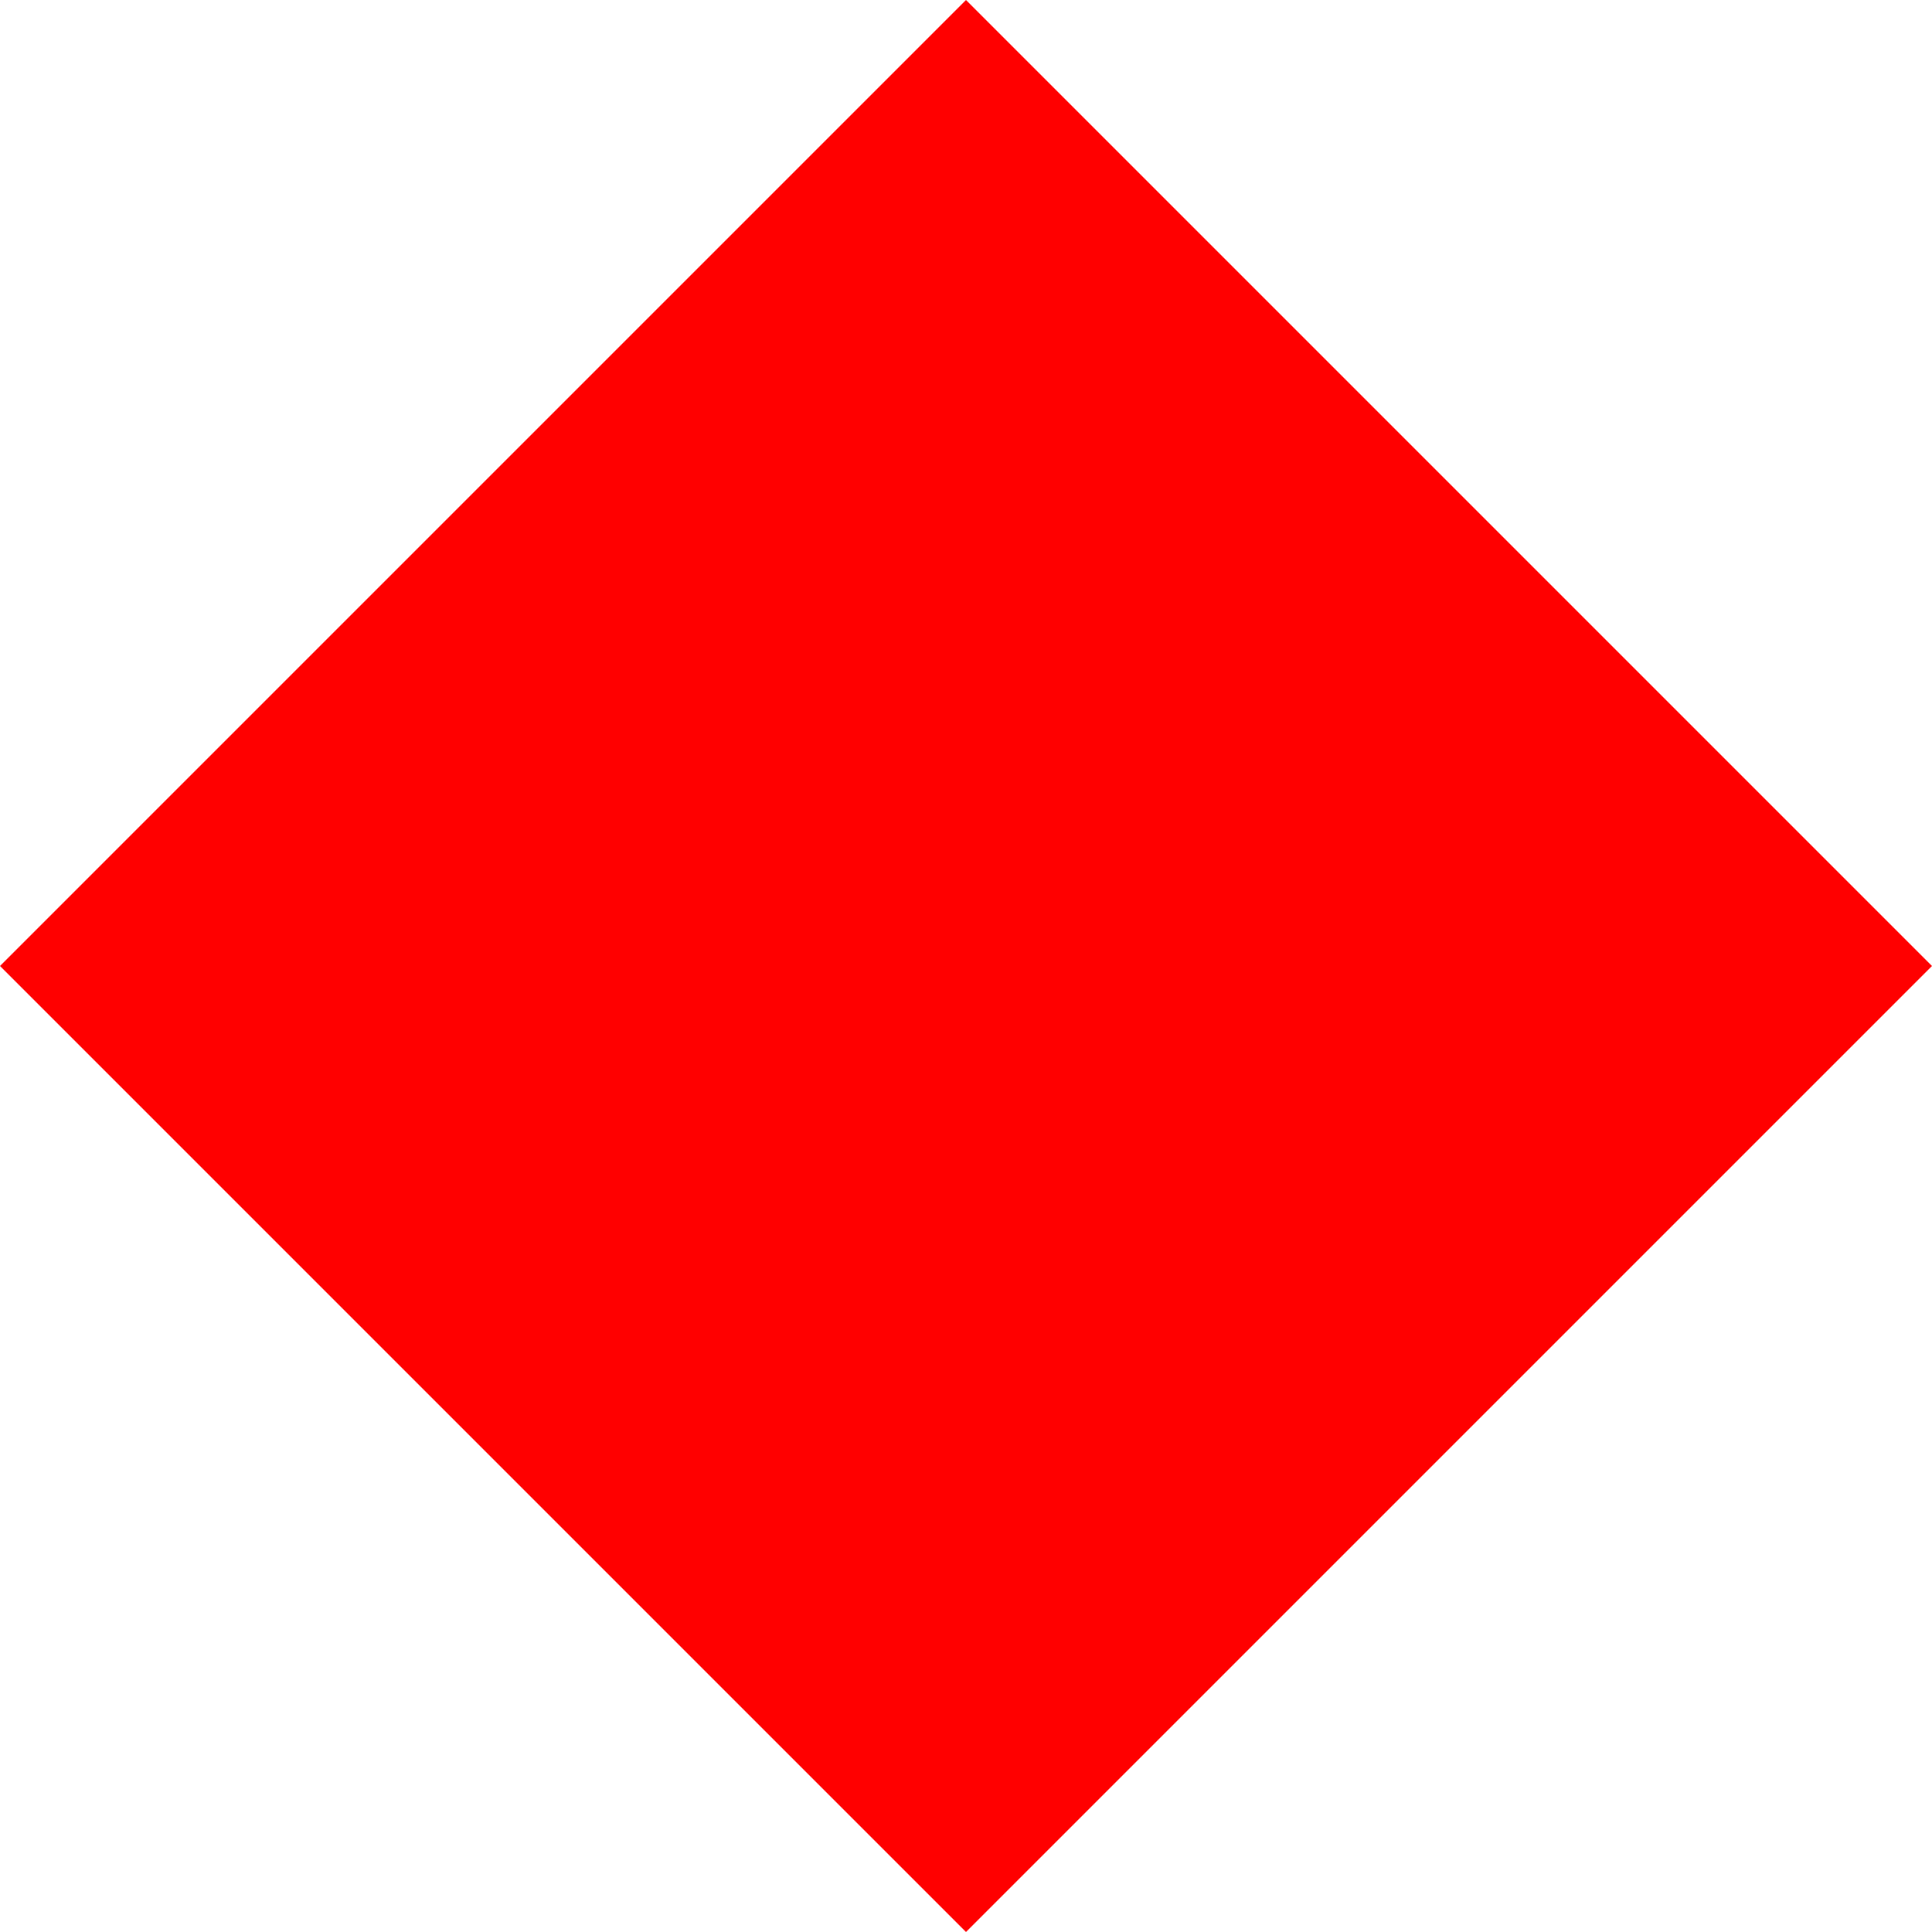
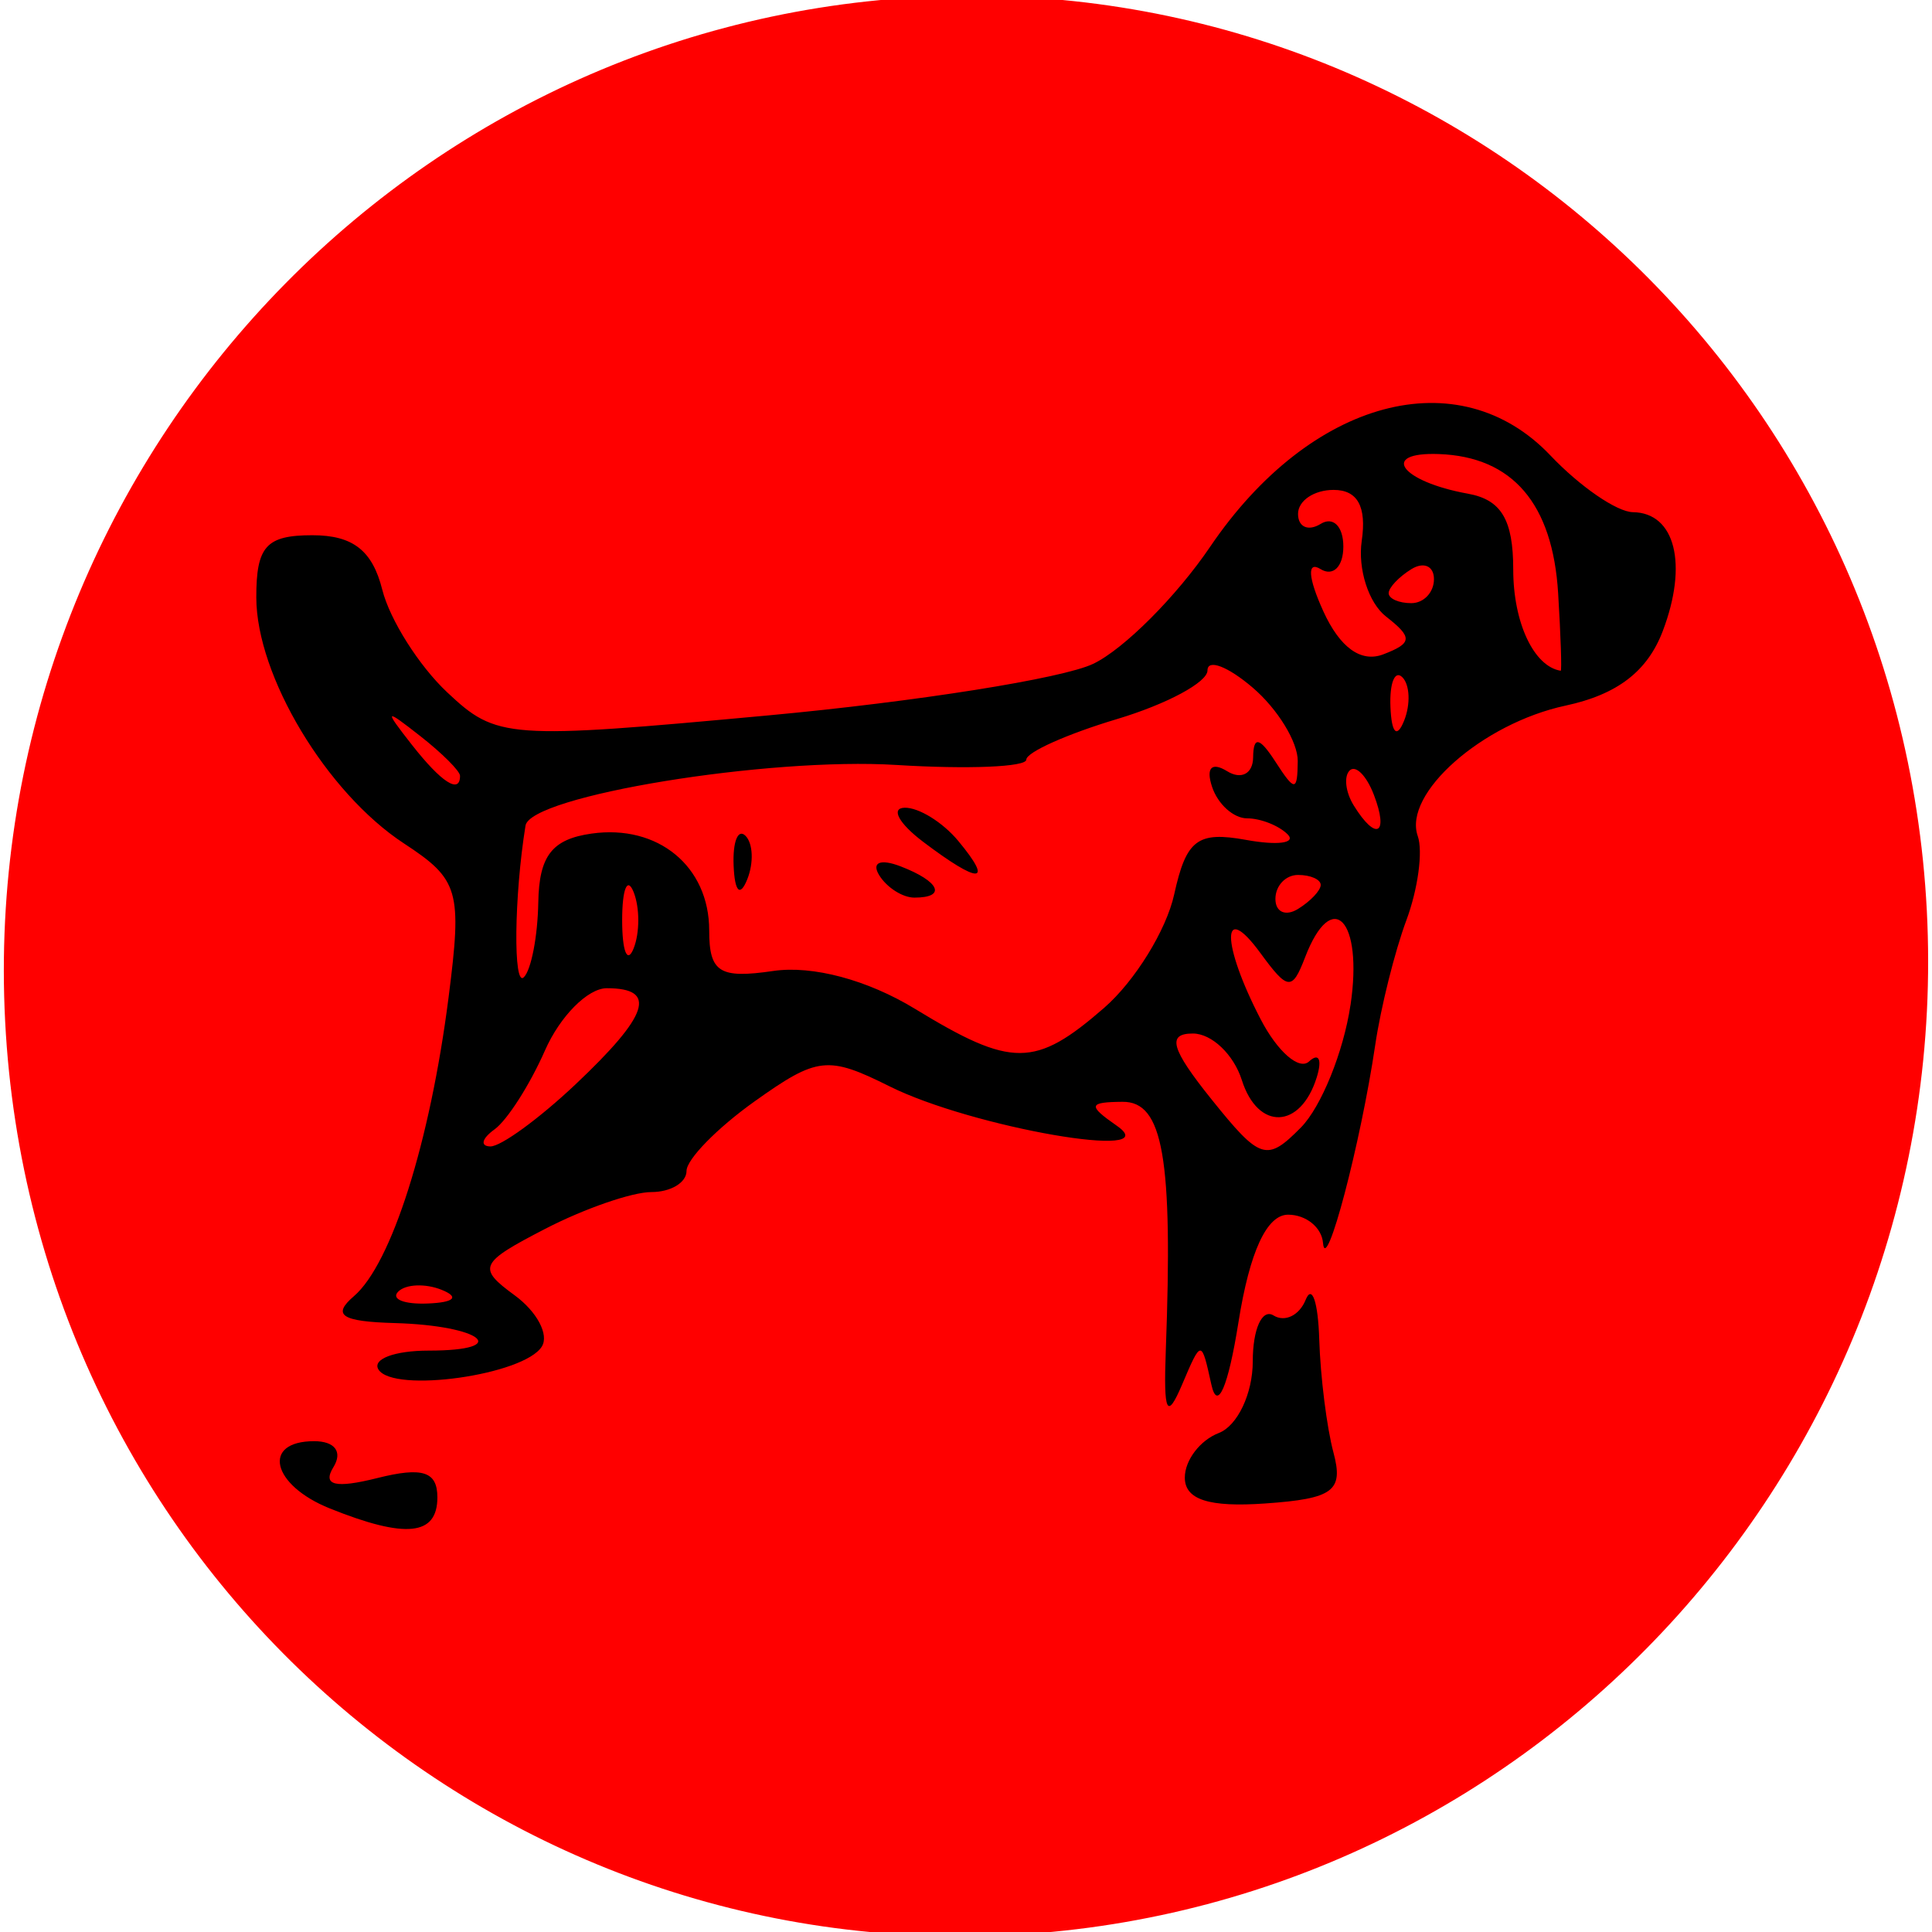
- <svg xmlns="http://www.w3.org/2000/svg" version="1.0" width="77.782" height="77.782" id="svg2">
-   <defs id="defs7" />
-   <rect width="55" height="55" x="-27.5" y="27.5" transform="matrix(0.7071068,-0.7071068,0.7071068,0.7071068,0,0)" id="rect4" style="opacity:1;fill:#ff0000;fill-opacity:1" />
+ <svg xmlns="http://www.w3.org/2000/svg" id="svg2" version="1.1" width="85.3" height="85.3">
+   <defs id="defs6">
+     </defs>
+   <path style="fill:#ff0000;fill-opacity:1;fill-rule:evenodd;stroke:#ff0000;stroke-width:1.923;stroke-linecap:square;stroke-miterlimit:4;stroke-opacity:1;stroke-dasharray:none" id="path2822" d="m 59.12,38.994 a 24.902,20.279 0 1 1 -49.804,0 24.902,20.279 0 1 1 49.804,0 z" transform="matrix(1.640224,-0.09464251,0.1038165,2.013473,-17.52395,-32.62544)" />
+   <path style="fill:#000000" d="m 14.561,66.599 c -2.571,-1.033 -3.021,-2.969 -0.691,-2.969 0.917,0 1.267,0.472 0.851,1.146 -0.498,0.806 0.077,0.949 1.941,0.481 1.995,-0.501 2.649,-0.29 2.649,0.854 0,1.693 -1.394,1.837 -4.75,0.488 z m 37.75,-1.362 c 0,-0.766 0.675,-1.651 1.5,-1.968 0.825,-0.317 1.5,-1.741 1.5,-3.166 0,-1.425 0.412,-2.336 0.915,-2.025 0.503,0.311 1.142,-5.7e-5 1.421,-0.691 0.279,-0.691 0.548,0.094 0.599,1.744 0.051,1.65 0.333,3.9 0.628,5 0.454,1.696 -0.004,2.038 -3.014,2.249 -2.485,0.175 -3.549,-0.168 -3.549,-1.143 z m -0.84,-5.606 c 0.318,-8.509 -0.115,-11 -1.91,-10.985 -1.508,0.013 -1.542,0.16 -0.25,1.059 2.266,1.577 -6.393,0.075 -10.03,-1.739 -2.734,-1.364 -3.192,-1.313 -5.966,0.662 -1.652,1.177 -3.004,2.559 -3.004,3.071 0,0.513 -0.697,0.932 -1.55,0.932 -0.852,0 -2.963,0.731 -4.69,1.624 -2.91,1.505 -3.009,1.72 -1.35,2.933 0.985,0.72 1.526,1.737 1.203,2.261 -0.78,1.263 -6.56,2.076 -7.215,1.015 -0.283,-0.458 0.712,-0.833 2.211,-0.833 3.72,0 2.366,-1.106 -1.489,-1.216 -2.357,-0.067 -2.784,-0.347 -1.806,-1.186 1.66,-1.425 3.361,-6.791 4.179,-13.186 0.605,-4.724 0.464,-5.211 -1.968,-6.804 -3.419,-2.24 -6.515,-7.396 -6.52,-10.858 -0.003,-2.262 0.436,-2.75 2.477,-2.75 1.786,0 2.65,0.673 3.085,2.405 0.332,1.323 1.621,3.361 2.864,4.529 2.189,2.057 2.633,2.089 14.165,1.022 6.548,-0.606 13.01,-1.631 14.361,-2.279 1.351,-0.647 3.674,-2.974 5.163,-5.17 4.427,-6.53 10.984,-8.286 15.026,-4.025 1.295,1.365 2.932,2.49 3.636,2.5 1.871,0.025 2.442,2.3 1.319,5.252 -0.676,1.778 -2.01,2.8 -4.291,3.289 -3.676,0.788 -7.186,3.886 -6.525,5.761 0.235,0.668 0.009,2.34 -0.503,3.715 -0.512,1.375 -1.13,3.85 -1.374,5.5 -0.645,4.36 -2.186,10.21 -2.306,8.75 -0.056,-0.688 -0.75,-1.25 -1.541,-1.25 -0.944,0 -1.698,1.634 -2.193,4.75 -0.456,2.868 -0.93,3.958 -1.196,2.75 -0.441,-2 -0.441,-2 -1.292,0 -0.671,1.577 -0.823,1.259 -0.72,-1.5 z M 19.499,56.947 c -0.722,-0.289 -1.584,-0.253 -1.917,0.079 -0.332,0.332 0.258,0.569 1.312,0.525 1.165,-0.048 1.402,-0.285 0.604,-0.604 z M 59.626,44.381 c 0.564,-3.778 -0.812,-5.224 -2.007,-2.11 -0.569,1.482 -0.759,1.463 -1.969,-0.191 -1.736,-2.374 -1.73,-0.431 0.009,2.921 0.742,1.43 1.703,2.268 2.137,1.864 0.434,-0.404 0.586,-0.088 0.339,0.703 -0.716,2.291 -2.596,2.358 -3.307,0.118 -0.359,-1.13 -1.331,-2.055 -2.161,-2.055 -1.157,0 -0.966,0.676 0.817,2.899 2.158,2.689 2.444,2.78 3.953,1.25 0.895,-0.907 1.879,-3.336 2.187,-5.399 z m -34.225,3.503 c 3.255,-3.072 3.64,-4.253 1.389,-4.253 -0.837,0 -2.065,1.238 -2.73,2.75 -0.665,1.512 -1.667,3.081 -2.229,3.485 -0.561,0.404 -0.642,0.742 -0.181,0.75 0.462,0.008 2.149,-1.221 3.75,-2.731 z m 23.353,-3.391 c 1.352,-1.176 2.742,-3.428 3.088,-5.005 0.531,-2.416 1.03,-2.795 3.172,-2.406 1.398,0.254 2.224,0.143 1.836,-0.245 -0.388,-0.388 -1.194,-0.706 -1.789,-0.706 -0.596,0 -1.292,-0.625 -1.546,-1.389 -0.281,-0.843 -0.019,-1.115 0.667,-0.691 0.621,0.384 1.137,0.109 1.145,-0.611 0.011,-0.951 0.28,-0.899 0.985,0.191 0.857,1.327 0.971,1.324 0.985,-0.028 0.008,-0.84 -0.885,-2.298 -1.985,-3.24 -1.1,-0.942 -2,-1.285 -2,-0.762 0,0.523 -1.8,1.489 -4,2.148 -2.2,0.659 -3.999,1.465 -3.999,1.79 7.5e-4,0.325 -2.581,0.431 -5.736,0.235 -5.67,-0.352 -16.162,1.364 -16.375,2.678 -0.505,3.123 -0.548,7.169 -0.072,6.693 0.324,-0.324 0.61,-1.81 0.636,-3.302 0.035,-2.054 0.606,-2.792 2.351,-3.039 2.935,-0.416 5.195,1.445 5.195,4.276 0,1.851 0.454,2.138 2.83,1.789 1.733,-0.254 4.156,0.393 6.25,1.669 4.289,2.615 5.31,2.609 8.363,-0.045 z M 32.39,38.214 c -0.043,-1.054 0.193,-1.645 0.525,-1.312 0.332,0.332 0.368,1.195 0.079,1.917 -0.319,0.798 -0.556,0.561 -0.604,-0.604 z m 6.428,0.428 c -0.35,-0.567 0.051,-0.735 0.941,-0.393 1.732,0.665 2.049,1.382 0.611,1.382 -0.518,0 -1.216,-0.445 -1.552,-0.989 z m 1.934,-1.48 c -1.068,-0.808 -1.434,-1.483 -0.814,-1.5 0.62,-0.017 1.688,0.643 2.372,1.468 1.581,1.905 0.935,1.918 -1.559,0.032 z m -12.779,2.218 c -0.277,-0.688 -0.504,-0.125 -0.504,1.25 0,1.375 0.227,1.938 0.504,1.25 0.277,-0.688 0.277,-1.812 0,-2.5 z m 30.338,-0.309 c 0,-0.243 -0.45,-0.441 -1,-0.441 -0.55,0 -1,0.477 -1,1.059 0,0.582 0.45,0.781 1,0.441 0.55,-0.34 1,-0.816 1,-1.059 z m 2.345,-3.984 c -0.326,-0.849 -0.807,-1.329 -1.069,-1.067 -0.262,0.262 -0.18,0.957 0.183,1.543 0.986,1.595 1.562,1.286 0.886,-0.477 z M 20.311,34.253 c 0,-0.208 -0.787,-0.995 -1.75,-1.75 -1.586,-1.244 -1.621,-1.209 -0.378,0.378 1.306,1.666 2.128,2.195 2.128,1.372 z m 41.604,-4.352 c -0.332,-0.332 -0.569,0.258 -0.525,1.312 0.048,1.165 0.285,1.402 0.604,0.604 0.289,-0.722 0.253,-1.584 -0.079,-1.917 z m -0.722,-2.682 c -0.769,-0.599 -1.251,-2.102 -1.071,-3.339 0.221,-1.517 -0.184,-2.25 -1.242,-2.25 -0.863,0 -1.57,0.477 -1.57,1.059 0,0.582 0.45,0.781 1,0.441 0.55,-0.34 1,0.11 1,1 0,0.89 -0.453,1.338 -1.008,0.995 -0.602,-0.372 -0.551,0.378 0.124,1.862 0.733,1.609 1.666,2.28 2.648,1.903 1.288,-0.494 1.305,-0.746 0.118,-1.671 z m 7.601,-1.023 c -0.241,-3.962 -2.013,-6.031 -5.266,-6.149 -2.641,-0.096 -1.679,1.215 1.283,1.75 1.473,0.266 2,1.148 2,3.347 0,2.343 0.908,4.281 2.096,4.471 0.053,0.008 0.002,-1.53 -0.113,-3.419 z m -5.483,-0.625 c 0,-0.582 -0.45,-0.781 -1,-0.441 -0.55,0.34 -1,0.816 -1,1.059 0,0.243 0.45,0.441 1,0.441 0.55,0 1,-0.477 1,-1.059 z" id="path2820" />
</svg>
